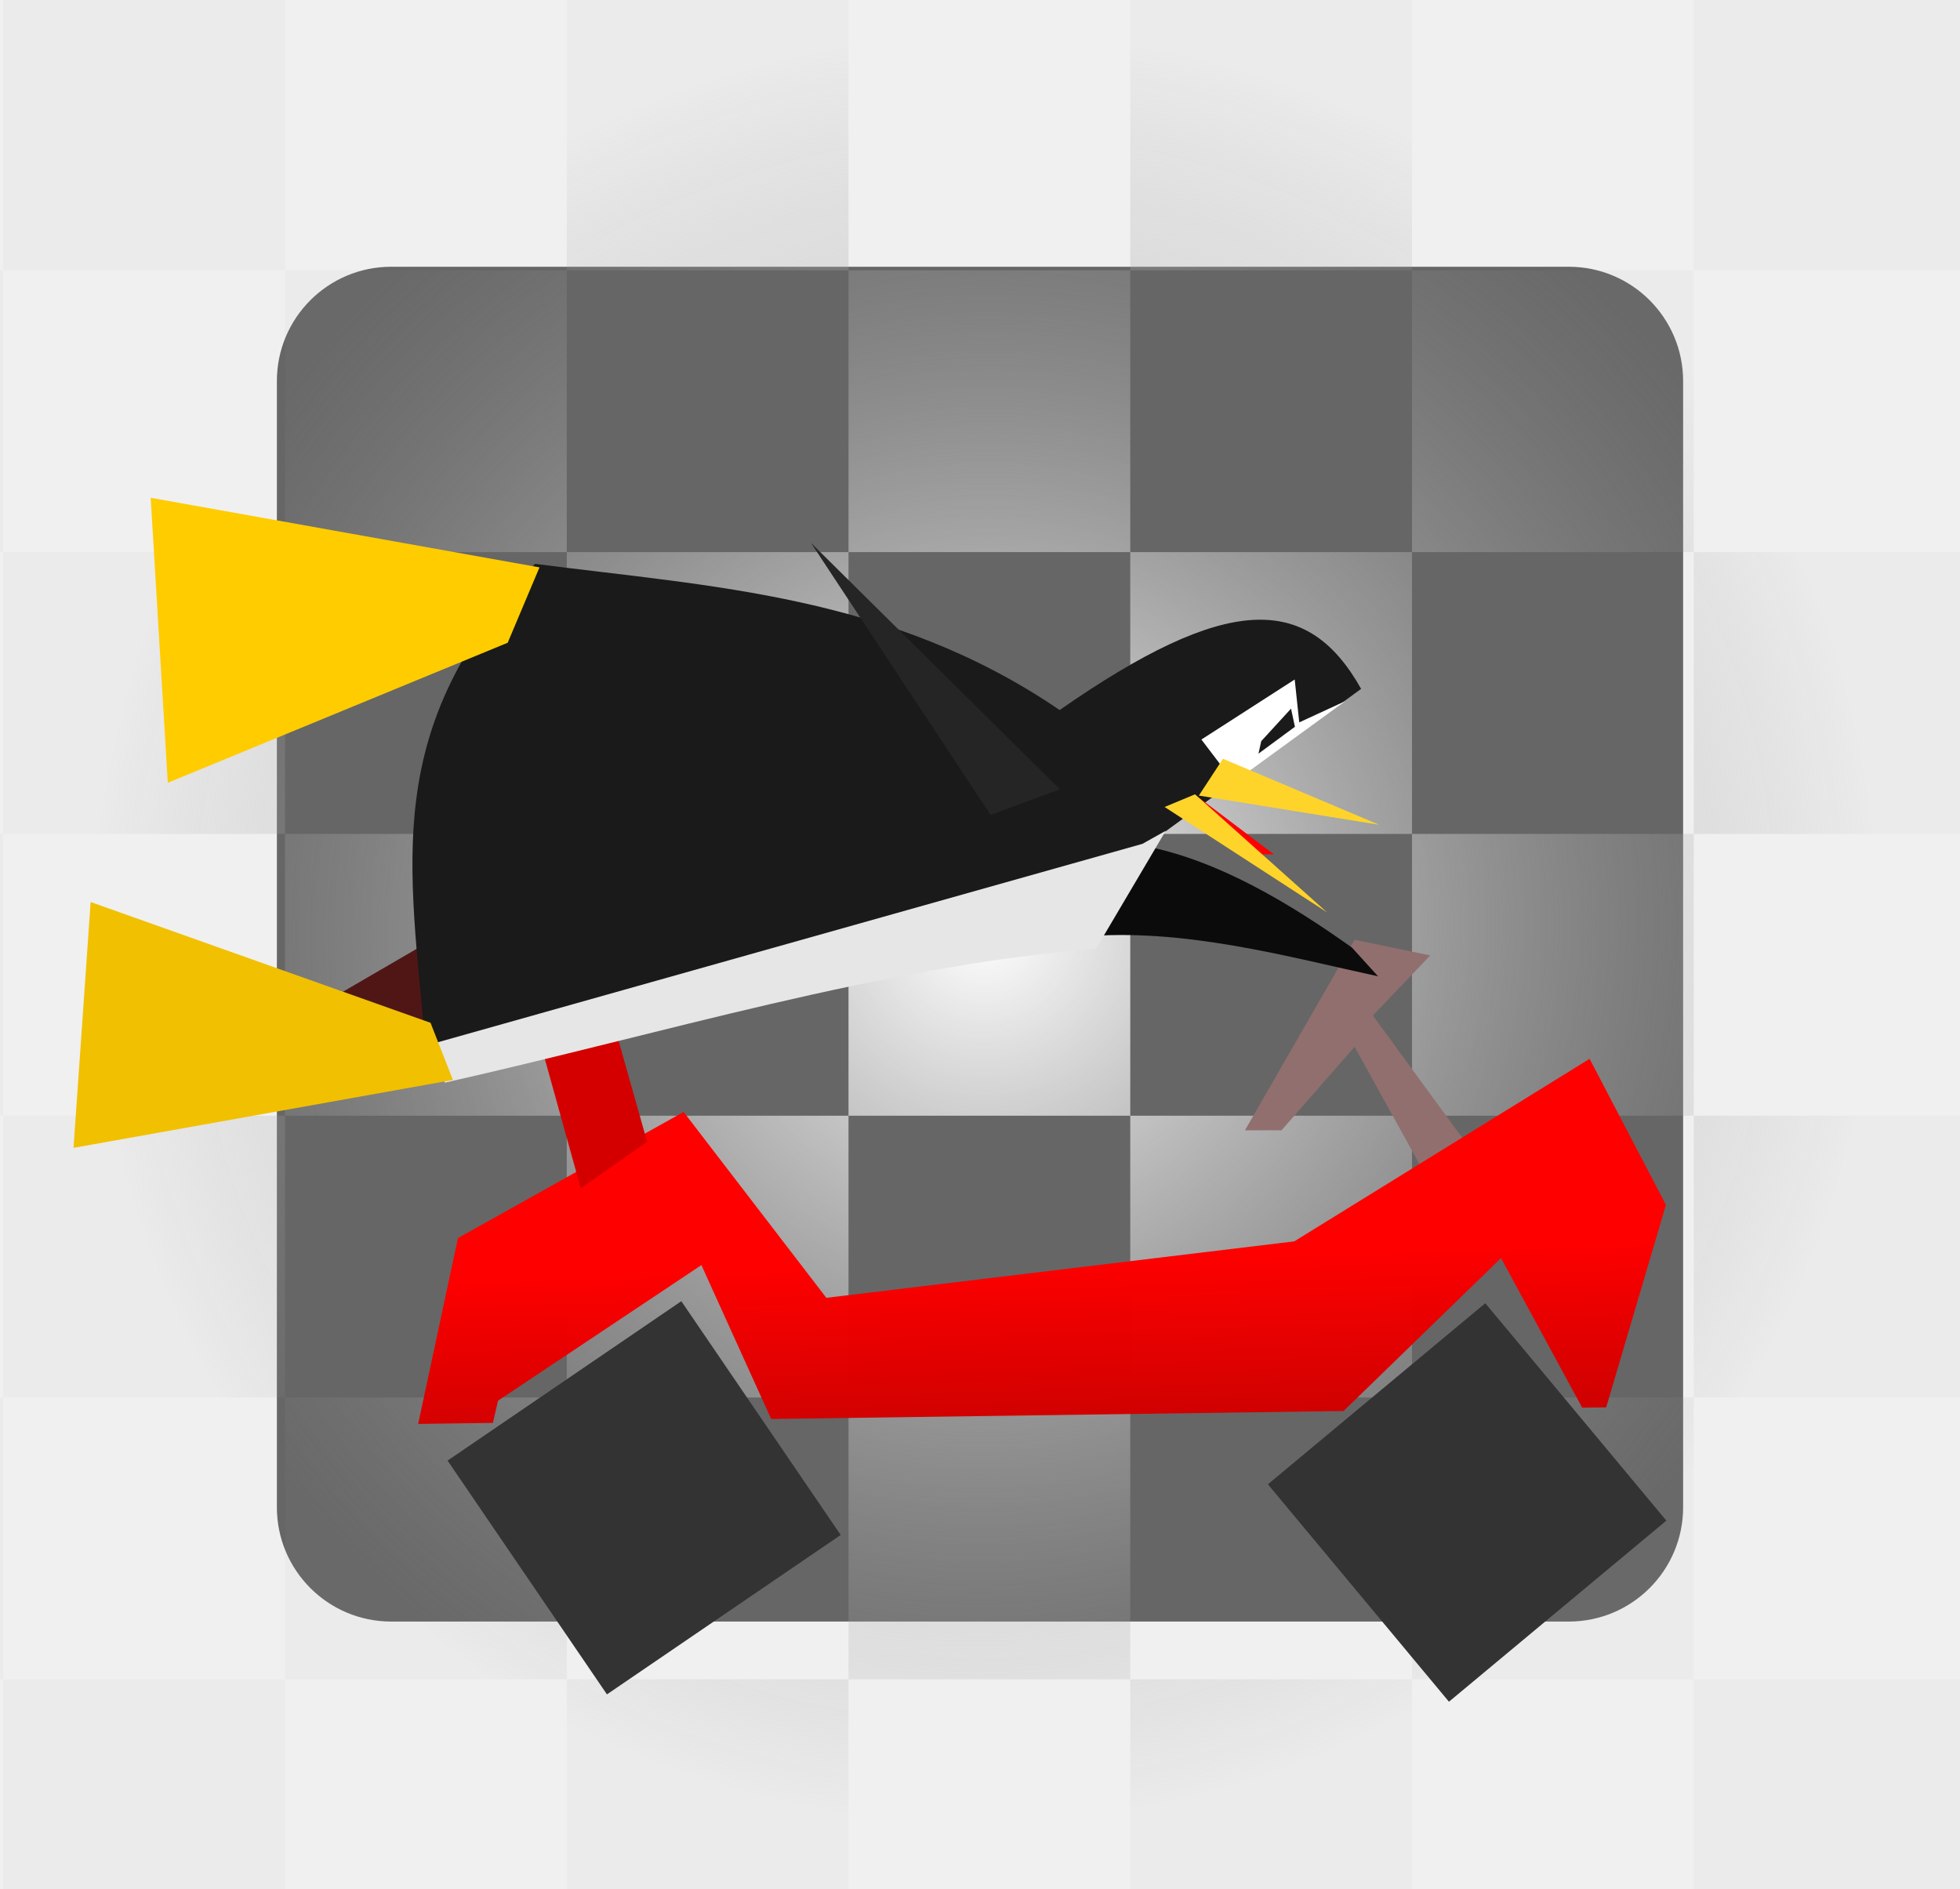
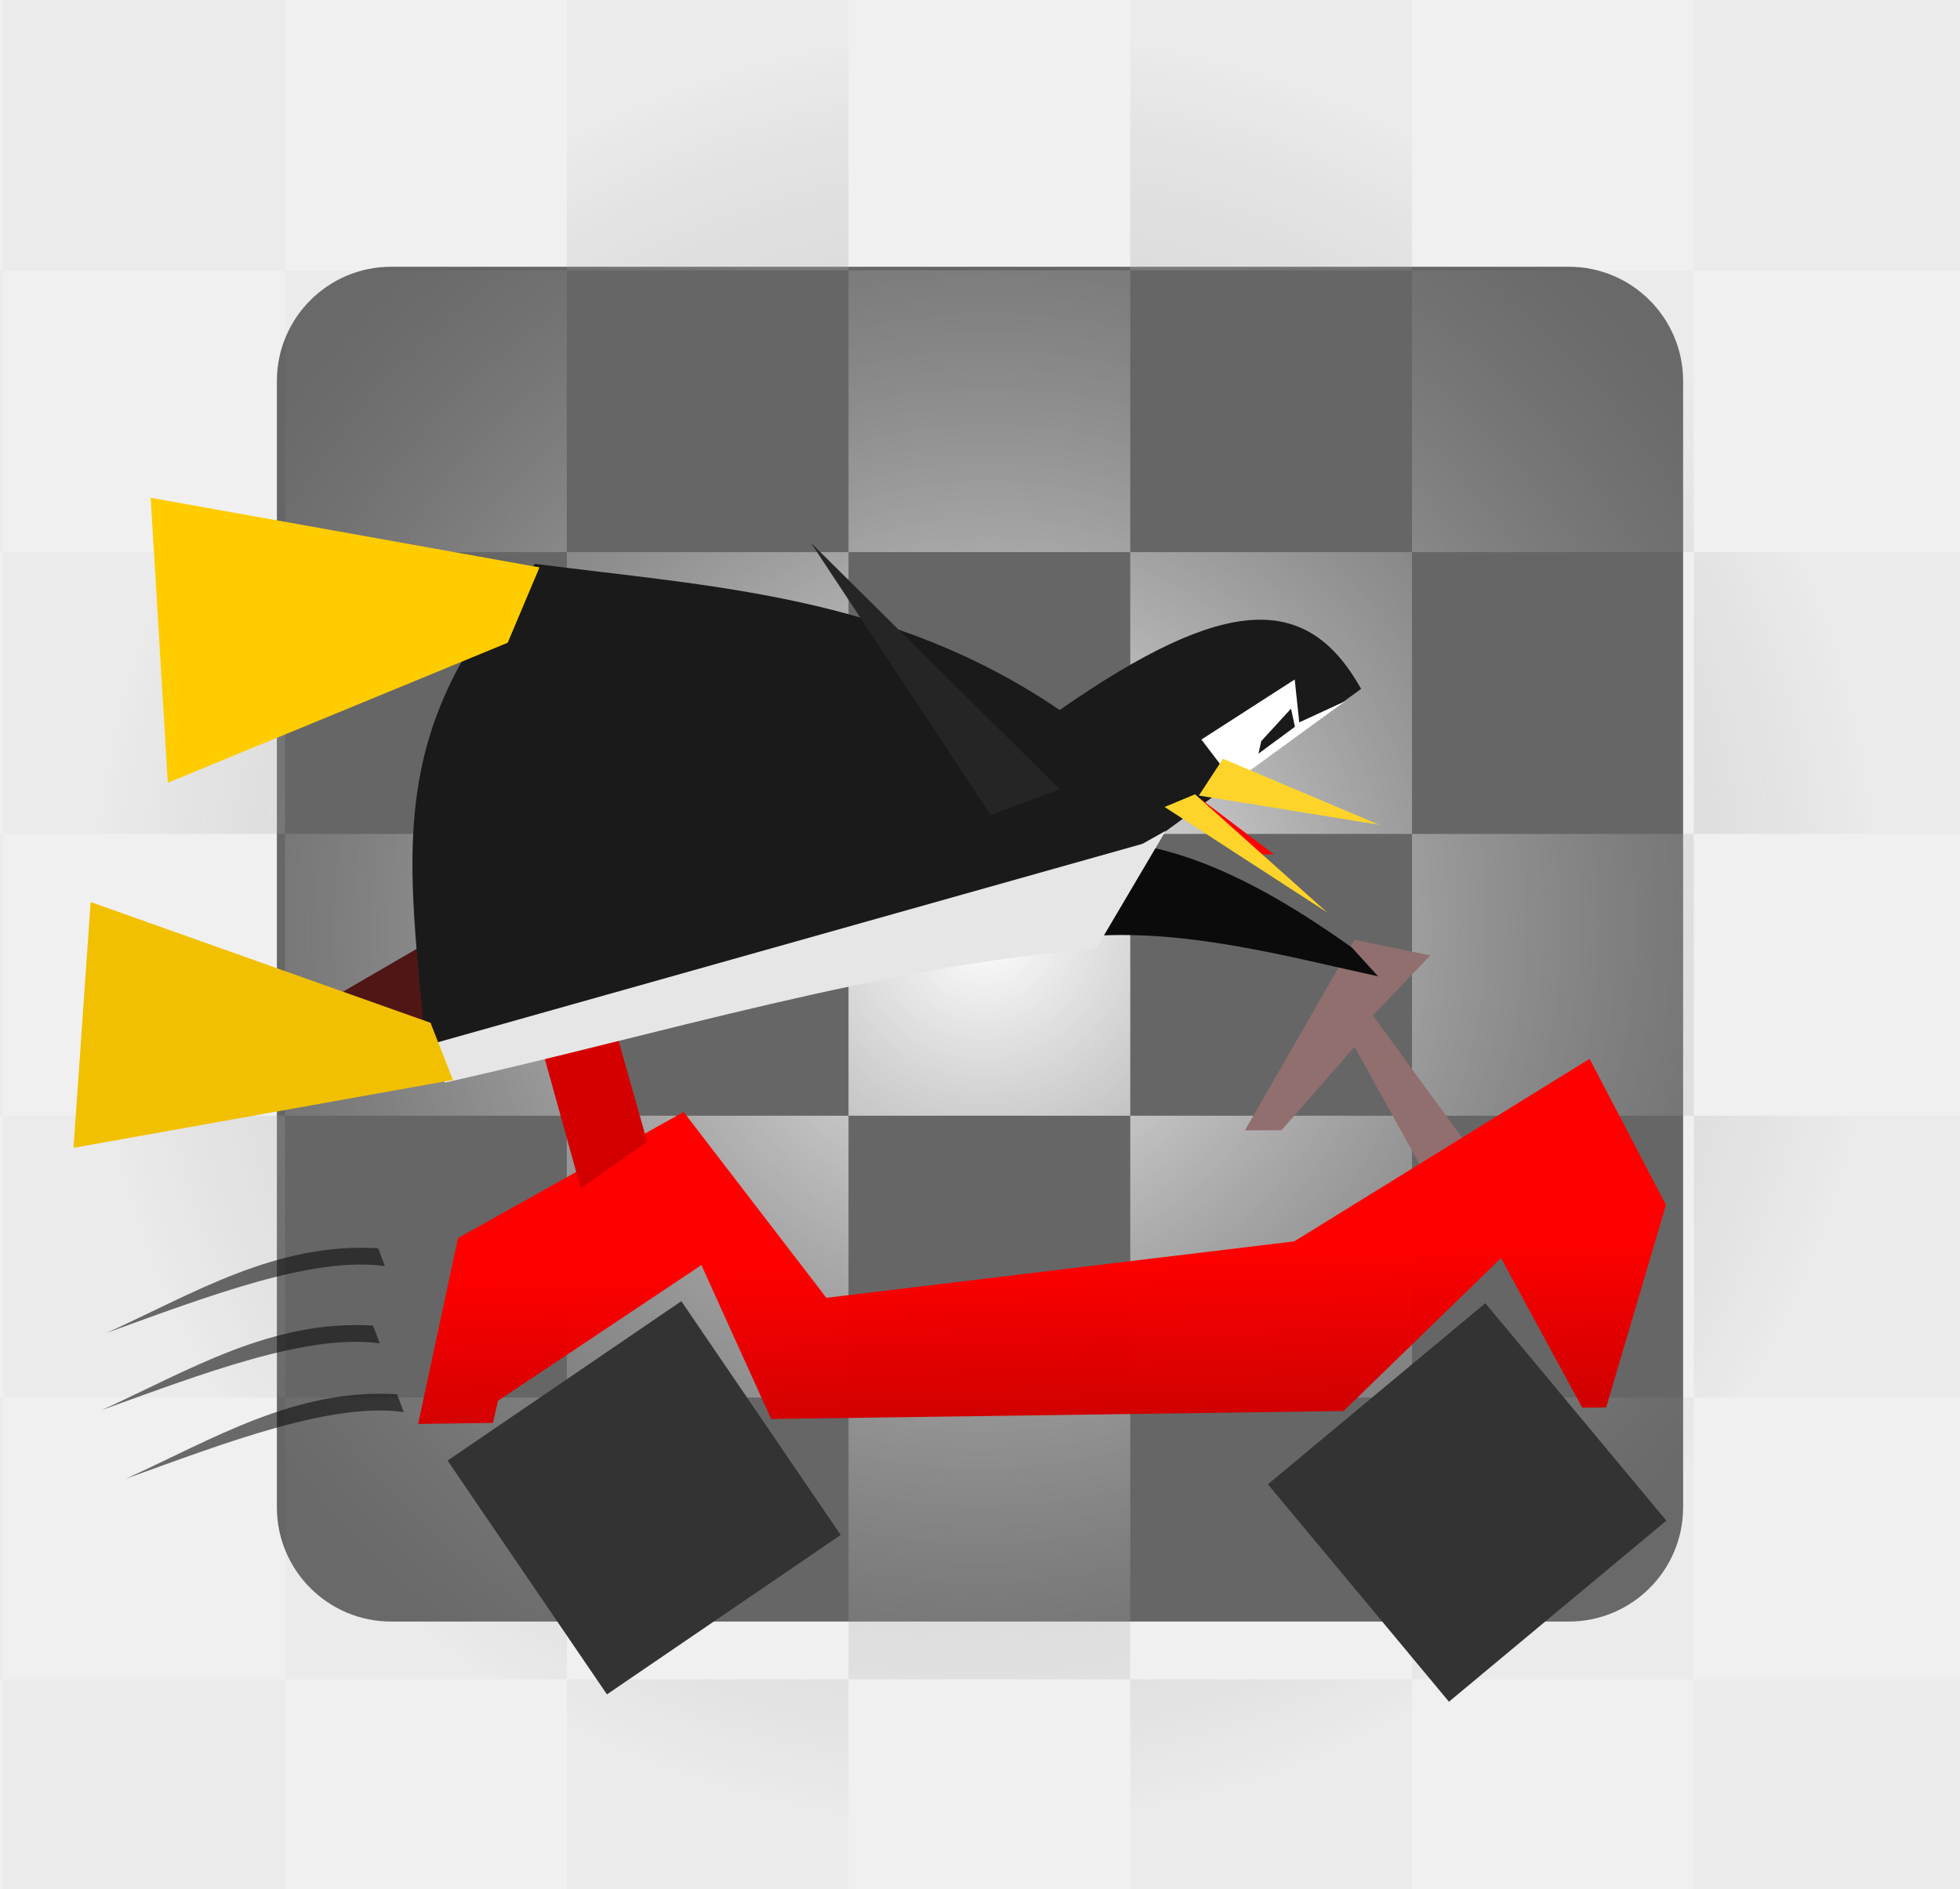
<svg xmlns="http://www.w3.org/2000/svg" xmlns:xlink="http://www.w3.org/1999/xlink" width="142.78mm" height="137.532mm" viewBox="0 0 142.78 137.532" version="1.1" id="svg5" xml:space="preserve">
  <defs id="defs2">
    <linearGradient id="linearGradient5">
      <stop style="stop-color:#ffffff;stop-opacity:1;" offset="0" id="stop4" />
      <stop style="stop-color:#939393;stop-opacity:0.058;" offset="1" id="stop5" />
    </linearGradient>
    <linearGradient id="linearGradient2">
      <stop style="stop-color:#ffffff;stop-opacity:1;" offset="0" id="stop1" />
      <stop style="stop-color:#383838;stop-opacity:0;" offset="1" id="stop2" />
    </linearGradient>
    <linearGradient id="linearGradient27">
      <stop style="stop-color:#ff0000;stop-opacity:1;" offset="0" id="stop27" />
      <stop style="stop-color:#890000;stop-opacity:0.98;" offset="1" id="stop28" />
    </linearGradient>
    <linearGradient id="linearGradient6">
      <stop style="stop-color:#ffffff;stop-opacity:1;" offset="0" id="stop6" />
      <stop style="stop-color:#ffffff;stop-opacity:0;" offset="1" id="stop7" />
    </linearGradient>
    <radialGradient xlink:href="#linearGradient2" id="radialGradient7" cx="3.731" cy="1.22" fx="3.731" fy="1.22" r="4.5" gradientTransform="matrix(-0.4246305,0.4038035,-0.4934657,-0.5189173,6.669402,2.462152)" gradientUnits="userSpaceOnUse" />
    <radialGradient xlink:href="#linearGradient6" id="radialGradient8" cx="132.561" cy="149.512" fx="132.561" fy="149.512" r="58.828" gradientTransform="matrix(-0.765697,0.7281415,-0.3818507,-0.4015455,313.5487,143.3747)" gradientUnits="userSpaceOnUse" />
    <radialGradient xlink:href="#linearGradient5" id="radialGradient9" gradientUnits="userSpaceOnUse" gradientTransform="matrix(-0.5381768,0.4606379,-0.4571686,-0.5341236,7.048817,2.268628)" cx="3.731" cy="1.22" fx="3.731" fy="1.22" r="4.5" />
    <linearGradient xlink:href="#linearGradient27" id="linearGradient28" x1="169.608" y1="205.78" x2="170.724" y2="240.277" gradientUnits="userSpaceOnUse" />
  </defs>
  <g id="layer1" transform="translate(-33.60987,-64.72226)">
    <g id="g24763" transform="matrix(0.8706727,0,0,0.8706727,-28.52615,-23.19246)">
      <g id="g435" style="display:none;opacity:0.521;fill:#333333" transform="matrix(1.393787,0,0,1.393787,-60.39116,-70.86338)">
        <rect style="fill:#333333;fill-opacity:1;stroke-width:0.265" id="rect433" width="117.657" height="113.332" x="94.531" y="123.288" ry="9.564" />
      </g>
      <rect style="display:inline;fill:#666666;fill-opacity:1;stroke:url(#radialGradient8);stroke-width:0.265" id="rect234" width="117.657" height="113.332" x="94.531" y="123.288" ry="9.564" />
      <g id="g1" transform="matrix(23.57327,0,0,23.57327,48.06508,100.0123)" style="display:inline;fill-opacity:1;stroke:url(#radialGradient7)">
        <path stroke="#ffffff" stroke-dasharray="1" d="m 1,0.5 h 7 m -8,1 h 9 m -8,1 H 1.312 5.56 5.67 8 m -8,1 h 9 m -8,1 h 7 m -8,1 h 9 m -8,1 h 7" id="path2" style="fill-opacity:1;stroke:url(#radialGradient9)" />
      </g>
      <path style="fill:#916f6f;stroke-width:0.304" d="m 194.527,197.275 -8.298,-11.355 4.804,-5.023 -6.333,-1.31 -9.172,15.941 h 3.057 l 6.114,-6.988 5.678,10.263 z" id="path12" />
      <path id="path9" style="fill:url(#linearGradient28);stroke-width:0.304;fill-opacity:1" d="M 204.364 189.547 L 179.653 204.817 L 140.503 209.538 L 128.563 193.989 L 109.682 204.54 L 106.351 220.089 L 112.604 220.001 L 113.032 218.148 L 130.051 206.802 L 135.887 219.676 L 183.778 219.007 L 196.952 206.216 L 203.744 218.728 L 205.752 218.7 L 210.75 201.764 L 204.364 189.547 z " />
      <path style="fill:#d40000;stroke-width:0.304" d="m 119.956,200.375 -4.165,-14.994 -27.488,6.108 30.542,-18.603 6.664,23.601 z" id="path10" />
      <path style="fill:#501616;stroke-width:0.304" d="m 88.025,190.935 30.542,-17.77 3.054,9.996 z" id="path11" />
      <path style="fill:#0b0b0b;stroke-width:0.304;fill-opacity:1" d="m 184.481,180.242 c -5.087,-3.622 -11.135,-7.294 -17.301,-8.488 l -5.392,7.593 c 8.514,-0.812 17.439,1.69 24.877,3.297 z" id="path13" />
      <path style="fill:#1a1a1a;fill-opacity:1;stroke-width:0.304" d="m 167.23,171.725 18.017,-13.126 c -4.491,-8.008 -11.238,-7.965 -25.223,1.771 -14.115,-9.624 -29.061,-10.313 -43.892,-12.229 -12.959,13.816 -10.468,25.074 -9.172,40.399 20.717,-3.098 40.485,-9.992 60.27,-16.815 z" id="path14" />
      <path style="fill:#e6e6e6;stroke-width:0.304" d="m 166.95,171.563 -60.222,16.955 1.869,3.019 c 18.161,-4.078 36.321,-9.719 54.482,-11.213 l 5.821,-9.855 z" id="path15" />
      <path style="fill:#ff0000;stroke-width:0.304" d="m 171.634,167.665 6.315,4.775 h -1.694 z" id="path18" />
      <path style="fill:#ffffff;fill-opacity:1;stroke-width:0.304" d="m 171.883,162.837 7.807,-5.022 0.38,3.587 3.84,-1.772 -9.312,6.777 z" id="path19" />
      <path style="fill:#ffd42a;stroke-width:0.304" d="m 173.687,164.446 13.056,5.519 -15.072,-2.441 z" id="path16" />
      <path style="fill:#ffd42a;stroke-width:0.304" d="m 171.352,167.418 11.039,9.871 -13.586,-8.81 z" id="path17" />
      <path style="fill:#ffcc00;stroke-width:0.304" d="m 116.503,148.436 -32.531,-5.823 1.433,23.841 28.437,-11.713 z" id="path22" />
      <path style="fill:#1a1a1a;stroke-width:0.304" d="m 176.889,162.973 2.494,-2.721 0.325,1.518 -3.049,2.247 z" id="path23" />
      <path style="fill:#f1c000;fill-opacity:1;stroke-width:0.282" d="m 109.262,191.316 -31.745,5.678 1.433,-20.564 28.437,10.103 z" id="path24" />
      <rect style="fill:#333333;fill-opacity:1;stroke-width:0.304" id="rect26" width="23.67" height="23.67" x="-35.807" y="245.675" transform="rotate(-34.28688)" />
      <rect style="fill:#333333;fill-opacity:1;stroke-width:0.304" id="rect27" width="23.67" height="23.67" x="-7.721" y="286.557" transform="rotate(-39.78783)" />
      <path style="fill:#252525;stroke-width:0.304;fill-opacity:1" d="m 160.043,166.998 -20.827,-20.613 15.03,22.76 z" id="path1" />
+       <path style="fill:#0b0b0b;fill-opacity:0.589;stroke-width:0.304" d="m 103.008,205.393 c -8.527,-0.514 -15.449,3.783 -22.708,7.073 8.503,-3.068 17.177,-6.413 23.266,-5.584 z" id="path3" />
+       <path style="fill:#0b0b0b;fill-opacity:0.589;stroke-width:0.304" d="m 102.577,211.858 c -8.527,-0.514 -15.449,3.783 -22.708,7.073 8.503,-3.068 17.177,-6.413 23.266,-5.584 z" id="path4" />
+       <path style="fill:#0b0b0b;fill-opacity:0.589;stroke-width:0.304" d="m 104.588,217.605 c -8.527,-0.514 -15.449,3.783 -22.708,7.073 8.503,-3.068 17.177,-6.413 23.266,-5.584 z" id="path5" />
    </g>
  </g>
</svg>
